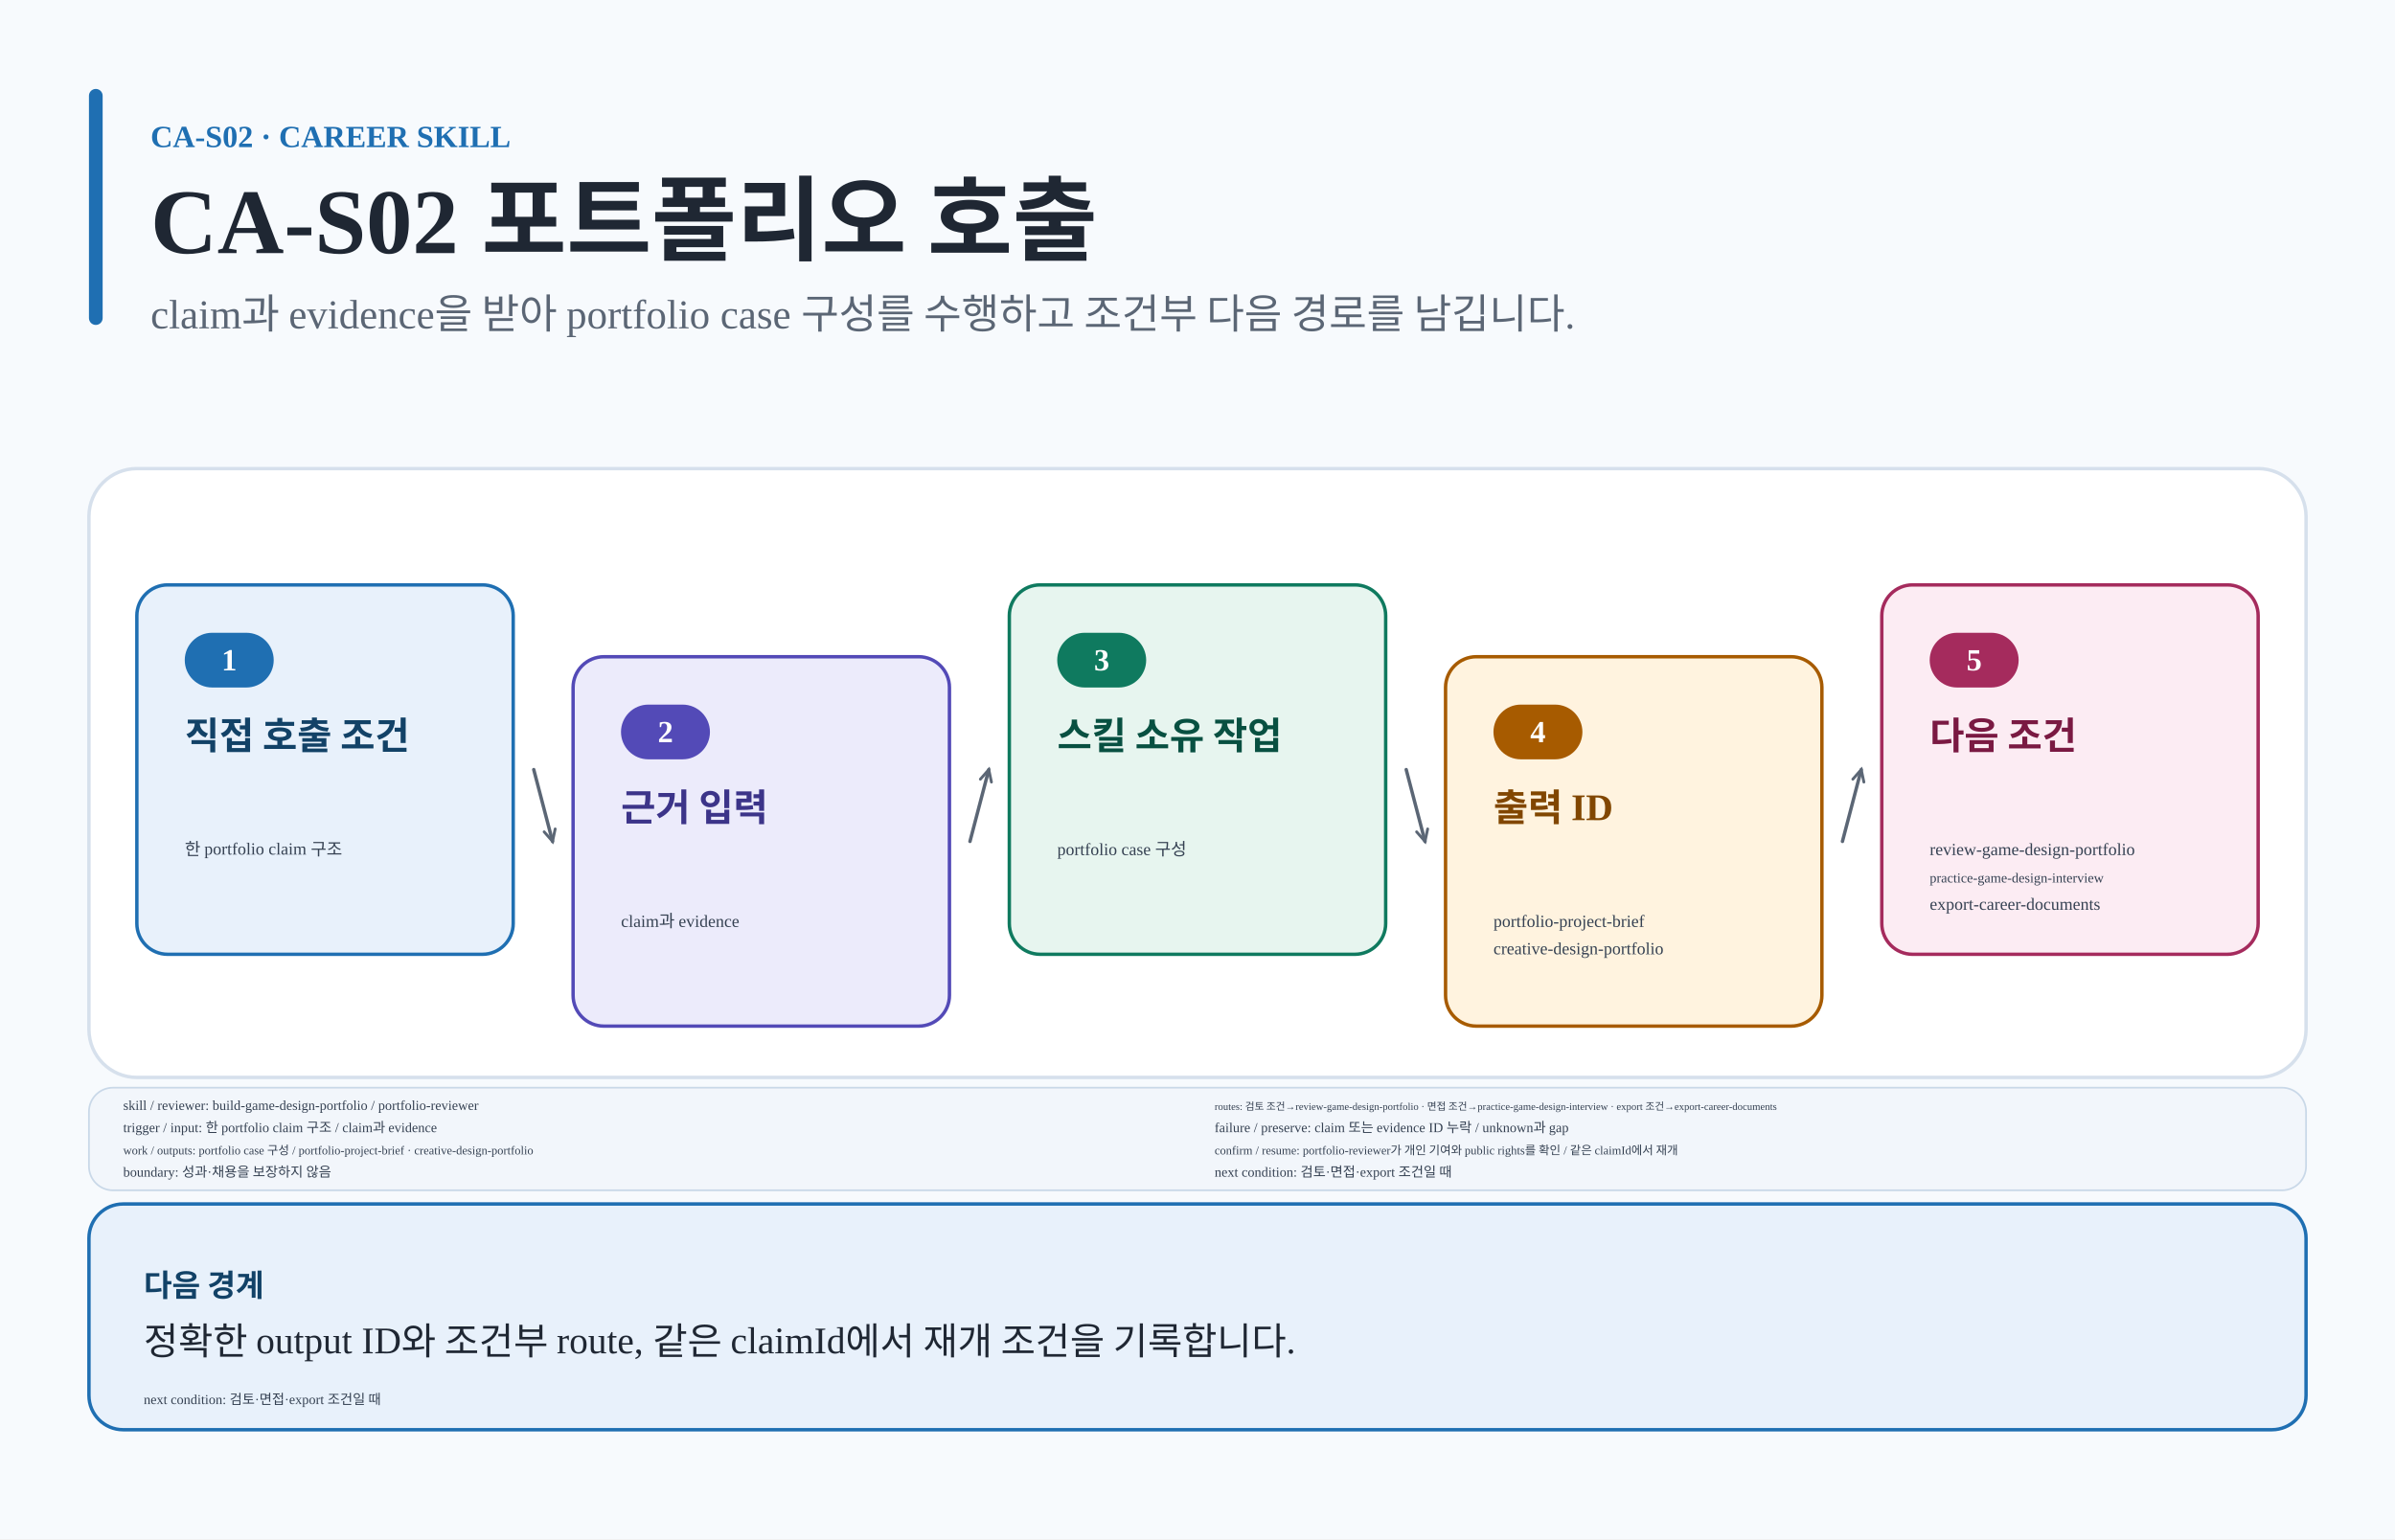
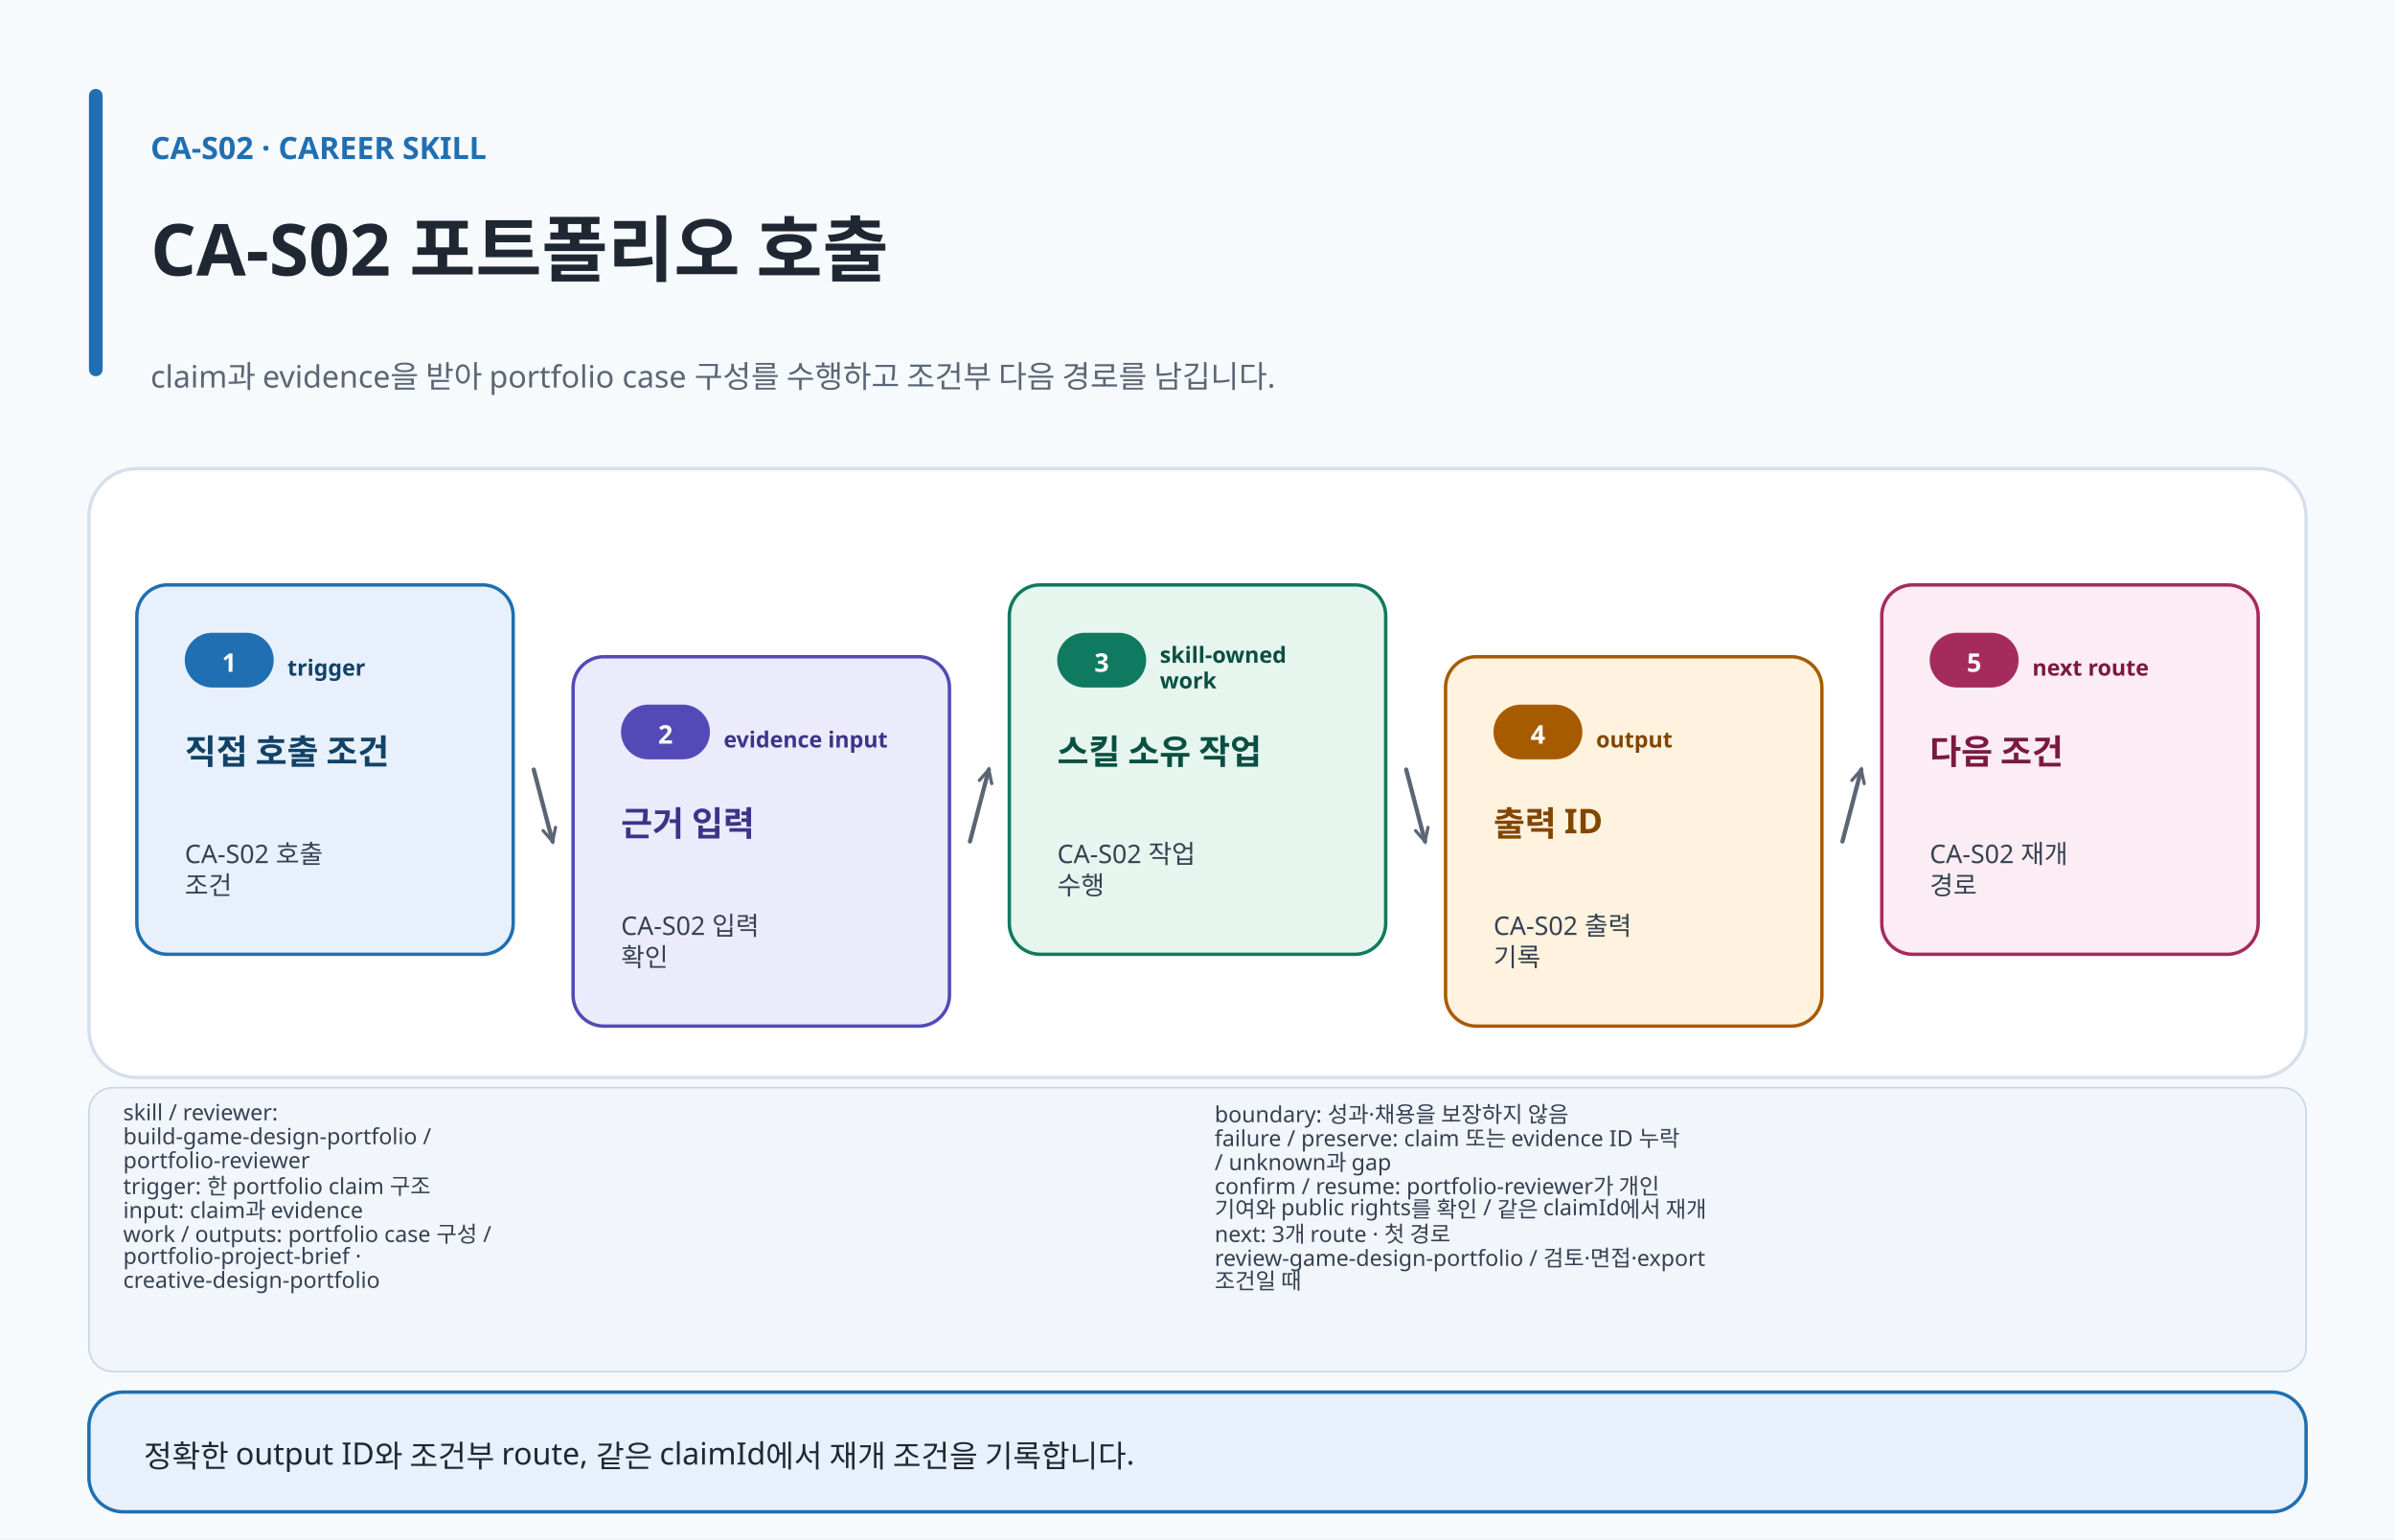
- <svg xmlns="http://www.w3.org/2000/svg" viewBox="0 0 1400 900" width="1400" height="900" role="img" aria-label="게임 기획 포트폴리오 직접 호출 흐름">
+ <svg xmlns="http://www.w3.org/2000/svg" viewBox="0 0 1400 900" width="1400" height="900" role="img" aria-label="게임 기획 포트폴리오 직접 호출 흐름" style="font-family:Pretendard,'Apple SD Gothic Neo','Malgun Gothic','Noto Sans KR',sans-serif">
  <defs>
-     <marker id="open-arrow" viewBox="0 0 12 12" refX="10" refY="6" markerWidth="10" markerHeight="10" markerUnits="userSpaceOnUse" orient="auto">
+     <marker id="open-arrow" viewBox="0 0 12 12" refX="10" refY="6" markerWidth="11.25" markerHeight="11.25" markerUnits="userSpaceOnUse" orient="auto">
      <path d="M 2 2 L 10 6 L 2 10" fill="none" stroke="#5B6675" stroke-width="2" stroke-linecap="round" />
    </marker>
  </defs>
  <rect width="1400" height="900" fill="#F7FAFD" />
-   <rect x="52" y="52" width="8" height="138" rx="4" fill="#1F6FB2" />
-   <text x="88" y="86" fill="#1F6FB2" font-size="18" font-weight="700">CA-S02 · CAREER SKILL</text>
-   <text x="88" y="148" fill="#1F2733" font-size="54" font-weight="700">CA-S02 포트폴리오 호출</text>
-   <text x="88" y="192" fill="#5B6675" font-size="24" textLength="1220" lengthAdjust="spacingAndGlyphs">claim과 evidence을 받아 portfolio case 구성를 수행하고 조건부 다음 경로를 남깁니다.</text>
+   <rect x="52" y="52" width="8" height="168" rx="4" fill="#1F6FB2" />
+   <text data-text-role="eyebrow" x="88" y="86" text-anchor="start" dominant-baseline="central" fill="#1F6FB2" font-size="18" font-weight="700">
+     <tspan x="88" dy="0">CA-S02 · CAREER SKILL</tspan>
+   </text>
+   <text data-text-role="title" x="88" y="141" text-anchor="start" dominant-baseline="central" fill="#1F2733" font-size="42" font-weight="700">
+     <tspan x="88" dy="0">CA-S02 포트폴리오 호출</tspan>
+   </text>
+   <text data-text-role="description" x="88" y="218" text-anchor="start" dominant-baseline="central" fill="#5B6675" font-size="18" font-weight="400">
+     <tspan x="88" dy="0">claim과 evidence을 받아 portfolio case 구성를 수행하고 조건부 다음 경로를 남깁니다.</tspan>
+   </text>
  <rect x="52" y="274" width="1296" height="356" rx="28" fill="#FFFFFF" stroke="#D6E0EC" stroke-width="2" />
-   <path d="M 312 450 L 323 492" fill="none" stroke="#5B6675" stroke-width="2" stroke-linecap="round" marker-end="url(#open-arrow)" />
-   <path d="M 567 492 L 578 450" fill="none" stroke="#5B6675" stroke-width="2" stroke-linecap="round" marker-end="url(#open-arrow)" />
-   <path d="M 822 450 L 833 492" fill="none" stroke="#5B6675" stroke-width="2" stroke-linecap="round" marker-end="url(#open-arrow)" />
-   <path d="M 1077 492 L 1088 450" fill="none" stroke="#5B6675" stroke-width="2" stroke-linecap="round" marker-end="url(#open-arrow)" />
+   <path d="M 312 450 L 323 492" fill="none" stroke="#5B6675" stroke-width="2.5" stroke-linecap="round" marker-end="url(#open-arrow)" />
+   <path d="M 567 492 L 578 450" fill="none" stroke="#5B6675" stroke-width="2.5" stroke-linecap="round" marker-end="url(#open-arrow)" />
+   <path d="M 822 450 L 833 492" fill="none" stroke="#5B6675" stroke-width="2.5" stroke-linecap="round" marker-end="url(#open-arrow)" />
+   <path d="M 1077 492 L 1088 450" fill="none" stroke="#5B6675" stroke-width="2.5" stroke-linecap="round" marker-end="url(#open-arrow)" />
  <g aria-label="읽기 순서 1: 직접 호출 조건">
    <rect x="80" y="342" width="220" height="216" rx="18" fill="#E8F1FB" stroke="#1F6FB2" stroke-width="2" />
    <rect x="108" y="370" width="52" height="32" rx="16" fill="#1F6FB2" />
-     <text x="134" y="392" text-anchor="middle" fill="#FFFFFF" font-size="18" font-weight="700">1</text>
-     <text x="108" y="438" fill="#124267" font-size="22" font-weight="700">직접 호출 조건</text>
-     <text x="108" y="500" fill="#354152" font-size="10" textLength="164" lengthAdjust="spacingAndGlyphs">한 portfolio claim 구조</text>
+     <text data-text-role="caption" x="134" y="387" text-anchor="middle" dominant-baseline="central" fill="#FFFFFF" font-size="15" font-weight="700">
+       <tspan x="134" dy="0">1</tspan>
+     </text>
+     <text data-text-role="caption" x="168" y="390" text-anchor="start" dominant-baseline="central" fill="#124267" font-size="13" font-weight="700">
+       <tspan x="168" dy="0">trigger</tspan>
+     </text>
+     <text data-text-role="card-title" x="108" y="438" text-anchor="start" dominant-baseline="central" fill="#124267" font-size="20" font-weight="700">
+       <tspan x="108" dy="0">직접 호출 조건</tspan>
+     </text>
+     <text data-text-role="card-body" x="108" y="497.5" text-anchor="start" dominant-baseline="central" fill="#354152" font-size="15" font-weight="400">
+       <tspan x="108" dy="0">CA-S02 호출</tspan>
+       <tspan x="108" dy="19">조건</tspan>
+     </text>
  </g>
  <g aria-label="읽기 순서 2: 근거 입력">
    <rect x="335" y="384" width="220" height="216" rx="18" fill="#ECEBFB" stroke="#534AB7" stroke-width="2" />
    <rect x="363" y="412" width="52" height="32" rx="16" fill="#534AB7" />
-     <text x="389" y="434" text-anchor="middle" fill="#FFFFFF" font-size="18" font-weight="700">2</text>
-     <text x="363" y="480" fill="#3C3489" font-size="22" font-weight="700">근거 입력</text>
-     <text x="363" y="542" fill="#354152" font-size="10" textLength="164" lengthAdjust="spacingAndGlyphs">claim과 evidence</text>
+     <text data-text-role="caption" x="389" y="429" text-anchor="middle" dominant-baseline="central" fill="#FFFFFF" font-size="15" font-weight="700">
+       <tspan x="389" dy="0">2</tspan>
+     </text>
+     <text data-text-role="caption" x="423" y="432" text-anchor="start" dominant-baseline="central" fill="#3C3489" font-size="13" font-weight="700">
+       <tspan x="423" dy="0">evidence input</tspan>
+     </text>
+     <text data-text-role="card-title" x="363" y="480" text-anchor="start" dominant-baseline="central" fill="#3C3489" font-size="20" font-weight="700">
+       <tspan x="363" dy="0">근거 입력</tspan>
+     </text>
+     <text data-text-role="card-body" x="363" y="539.5" text-anchor="start" dominant-baseline="central" fill="#354152" font-size="15" font-weight="400">
+       <tspan x="363" dy="0">CA-S02 입력</tspan>
+       <tspan x="363" dy="19">확인</tspan>
+     </text>
  </g>
  <g aria-label="읽기 순서 3: 스킬 소유 작업">
    <rect x="590" y="342" width="220" height="216" rx="18" fill="#E7F5EF" stroke="#0F7A5F" stroke-width="2" />
    <rect x="618" y="370" width="52" height="32" rx="16" fill="#0F7A5F" />
-     <text x="644" y="392" text-anchor="middle" fill="#FFFFFF" font-size="18" font-weight="700">3</text>
-     <text x="618" y="438" fill="#085041" font-size="22" font-weight="700">스킬 소유 작업</text>
-     <text x="618" y="500" fill="#354152" font-size="10" textLength="164" lengthAdjust="spacingAndGlyphs">portfolio case 구성</text>
+     <text data-text-role="caption" x="644" y="387" text-anchor="middle" dominant-baseline="central" fill="#FFFFFF" font-size="15" font-weight="700">
+       <tspan x="644" dy="0">3</tspan>
+     </text>
+     <text data-text-role="caption" x="678" y="382.5" text-anchor="start" dominant-baseline="central" fill="#085041" font-size="13" font-weight="700">
+       <tspan x="678" dy="0">skill-owned</tspan>
+       <tspan x="678" dy="15">work</tspan>
+     </text>
+     <text data-text-role="card-title" x="618" y="438" text-anchor="start" dominant-baseline="central" fill="#085041" font-size="20" font-weight="700">
+       <tspan x="618" dy="0">스킬 소유 작업</tspan>
+     </text>
+     <text data-text-role="card-body" x="618" y="497.5" text-anchor="start" dominant-baseline="central" fill="#354152" font-size="15" font-weight="400">
+       <tspan x="618" dy="0">CA-S02 작업</tspan>
+       <tspan x="618" dy="19">수행</tspan>
+     </text>
  </g>
  <g aria-label="읽기 순서 4: 출력 ID">
    <rect x="845" y="384" width="220" height="216" rx="18" fill="#FFF3DF" stroke="#A75B00" stroke-width="2" />
    <rect x="873" y="412" width="52" height="32" rx="16" fill="#A75B00" />
-     <text x="899" y="434" text-anchor="middle" fill="#FFFFFF" font-size="18" font-weight="700">4</text>
-     <text x="873" y="480" fill="#814600" font-size="22" font-weight="700">출력 ID</text>
-     <text x="873" y="542" fill="#354152" font-size="10" textLength="164" lengthAdjust="spacingAndGlyphs">portfolio-project-brief</text>
-     <text x="873" y="558" fill="#354152" font-size="10" textLength="164" lengthAdjust="spacingAndGlyphs">creative-design-portfolio</text>
+     <text data-text-role="caption" x="899" y="429" text-anchor="middle" dominant-baseline="central" fill="#FFFFFF" font-size="15" font-weight="700">
+       <tspan x="899" dy="0">4</tspan>
+     </text>
+     <text data-text-role="caption" x="933" y="432" text-anchor="start" dominant-baseline="central" fill="#814600" font-size="13" font-weight="700">
+       <tspan x="933" dy="0">output</tspan>
+     </text>
+     <text data-text-role="card-title" x="873" y="480" text-anchor="start" dominant-baseline="central" fill="#814600" font-size="20" font-weight="700">
+       <tspan x="873" dy="0">출력 ID</tspan>
+     </text>
+     <text data-text-role="card-body" x="873" y="539.5" text-anchor="start" dominant-baseline="central" fill="#354152" font-size="15" font-weight="400">
+       <tspan x="873" dy="0">CA-S02 출력</tspan>
+       <tspan x="873" dy="19">기록</tspan>
+     </text>
  </g>
  <g aria-label="읽기 순서 5: 다음 조건">
    <rect x="1100" y="342" width="220" height="216" rx="18" fill="#FCECF3" stroke="#A52B5D" stroke-width="2" />
    <rect x="1128" y="370" width="52" height="32" rx="16" fill="#A52B5D" />
-     <text x="1154" y="392" text-anchor="middle" fill="#FFFFFF" font-size="18" font-weight="700">5</text>
-     <text x="1128" y="438" fill="#7A1942" font-size="22" font-weight="700">다음 조건</text>
-     <text x="1128" y="500" fill="#354152" font-size="10" textLength="164" lengthAdjust="spacingAndGlyphs">review-game-design-portfolio</text>
-     <text x="1128" y="516" fill="#354152" font-size="8" textLength="164" lengthAdjust="spacingAndGlyphs">practice-game-design-interview</text>
-     <text x="1128" y="532" fill="#354152" font-size="10" textLength="164" lengthAdjust="spacingAndGlyphs">export-career-documents</text>
+     <text data-text-role="caption" x="1154" y="387" text-anchor="middle" dominant-baseline="central" fill="#FFFFFF" font-size="15" font-weight="700">
+       <tspan x="1154" dy="0">5</tspan>
+     </text>
+     <text data-text-role="caption" x="1188" y="390" text-anchor="start" dominant-baseline="central" fill="#7A1942" font-size="13" font-weight="700">
+       <tspan x="1188" dy="0">next route</tspan>
+     </text>
+     <text data-text-role="card-title" x="1128" y="438" text-anchor="start" dominant-baseline="central" fill="#7A1942" font-size="20" font-weight="700">
+       <tspan x="1128" dy="0">다음 조건</tspan>
+     </text>
+     <text data-text-role="card-body" x="1128" y="497.5" text-anchor="start" dominant-baseline="central" fill="#354152" font-size="15" font-weight="400">
+       <tspan x="1128" dy="0">CA-S02 재개</tspan>
+       <tspan x="1128" dy="19">경로</tspan>
+     </text>
  </g>
-   <rect x="52" y="636" width="1296" height="60" rx="14" fill="#F2F6FB" stroke="#C9D8E8" stroke-width="1" />
-   <text x="72" y="649" fill="#354152" font-size="8" textLength="610" lengthAdjust="spacingAndGlyphs">skill / reviewer: build-game-design-portfolio / portfolio-reviewer</text>
-   <text x="72" y="662" fill="#354152" font-size="8" textLength="610" lengthAdjust="spacingAndGlyphs">trigger / input: 한 portfolio claim 구조 / claim과 evidence</text>
-   <text x="72" y="675" fill="#354152" font-size="7" textLength="610" lengthAdjust="spacingAndGlyphs">work / outputs: portfolio case 구성 / portfolio-project-brief · creative-design-portfolio</text>
-   <text x="72" y="688" fill="#354152" font-size="8">boundary: 성과·채용을 보장하지 않음</text>
-   <text x="710" y="649" fill="#354152" font-size="6" textLength="618" lengthAdjust="spacingAndGlyphs">routes: 검토 조건→review-game-design-portfolio · 면접 조건→practice-game-design-interview · export 조건→export-career-documents</text>
-   <text x="710" y="662" fill="#354152" font-size="8" textLength="618" lengthAdjust="spacingAndGlyphs">failure / preserve: claim 또는 evidence ID 누락 / unknown과 gap</text>
-   <text x="710" y="675" fill="#354152" font-size="7" textLength="618" lengthAdjust="spacingAndGlyphs">confirm / resume: portfolio-reviewer가 개인 기여와 public rights를 확인 / 같은 claimId에서 재개</text>
-   <text x="710" y="688" fill="#354152" font-size="8">next condition: 검토·면접·export 조건일 때</text>
-   <rect x="52" y="704" width="1296" height="132" rx="20" fill="#E8F1FB" stroke="#1F6FB2" stroke-width="2" />
-   <text x="84" y="758" fill="#124267" font-size="18" font-weight="700">다음 경계</text>
-   <text x="84" y="792" fill="#1F2733" font-size="22">정확한 output ID와 조건부 route, 같은 claimId에서 재개 조건을 기록합니다.</text>
-   <text x="84" y="821" fill="#354152" font-weight="500" font-size="8">next condition: 검토·면접·export 조건일 때</text>
+   <rect x="52" y="636" width="1296" height="166" rx="14" fill="#F2F6FB" stroke="#C9D8E8" stroke-width="1" />
+   <text data-text-role="semantic-rail" x="72" y="650" text-anchor="start" dominant-baseline="central" fill="#354152" font-size="13" font-weight="400">
+     <tspan x="72" dy="0">skill / reviewer:</tspan>
+     <tspan x="72" dy="14">build-game-design-portfolio /</tspan>
+     <tspan x="72" dy="14">portfolio-reviewer</tspan>
+   </text>
+   <text data-text-role="semantic-rail" x="72" y="692" text-anchor="start" dominant-baseline="central" fill="#354152" font-size="13" font-weight="400">
+     <tspan x="72" dy="0">trigger: 한 portfolio claim 구조</tspan>
+   </text>
+   <text data-text-role="semantic-rail" x="72" y="706" text-anchor="start" dominant-baseline="central" fill="#354152" font-size="13" font-weight="400">
+     <tspan x="72" dy="0">input: claim과 evidence</tspan>
+   </text>
+   <text data-text-role="semantic-rail" x="72" y="720" text-anchor="start" dominant-baseline="central" fill="#354152" font-size="13" font-weight="400">
+     <tspan x="72" dy="0">work / outputs: portfolio case 구성 /</tspan>
+     <tspan x="72" dy="14">portfolio-project-brief ·</tspan>
+     <tspan x="72" dy="14">creative-design-portfolio</tspan>
+   </text>
+   <text data-text-role="semantic-rail" x="710" y="650" text-anchor="start" dominant-baseline="central" fill="#354152" font-size="13" font-weight="400">
+     <tspan x="710" dy="0">boundary: 성과·채용을 보장하지 않음</tspan>
+   </text>
+   <text data-text-role="semantic-rail" x="710" y="664" text-anchor="start" dominant-baseline="central" fill="#354152" font-size="13" font-weight="400">
+     <tspan x="710" dy="0">failure / preserve: claim 또는 evidence ID 누락</tspan>
+     <tspan x="710" dy="14">/ unknown과 gap</tspan>
+   </text>
+   <text data-text-role="semantic-rail" x="710" y="692" text-anchor="start" dominant-baseline="central" fill="#354152" font-size="13" font-weight="400">
+     <tspan x="710" dy="0">confirm / resume: portfolio-reviewer가 개인</tspan>
+     <tspan x="710" dy="14">기여와 public rights를 확인 / 같은 claimId에서 재개</tspan>
+   </text>
+   <text data-text-role="semantic-rail" x="710" y="720" text-anchor="start" dominant-baseline="central" fill="#354152" font-size="13" font-weight="400">
+     <tspan x="710" dy="0">next: 3개 route · 첫 경로</tspan>
+     <tspan x="710" dy="14">review-game-design-portfolio / 검토·면접·export</tspan>
+     <tspan x="710" dy="14">조건일 때</tspan>
+   </text>
+   <rect x="52" y="814" width="1296" height="70" rx="20" fill="#E8F1FB" stroke="#1F6FB2" stroke-width="2" />
+   <text data-text-role="footer" x="84" y="850" text-anchor="start" dominant-baseline="central" fill="#1F2733" font-size="18" font-weight="400">
+     <tspan x="84" dy="0">정확한 output ID와 조건부 route, 같은 claimId에서 재개 조건을 기록합니다.</tspan>
+   </text>
</svg>
